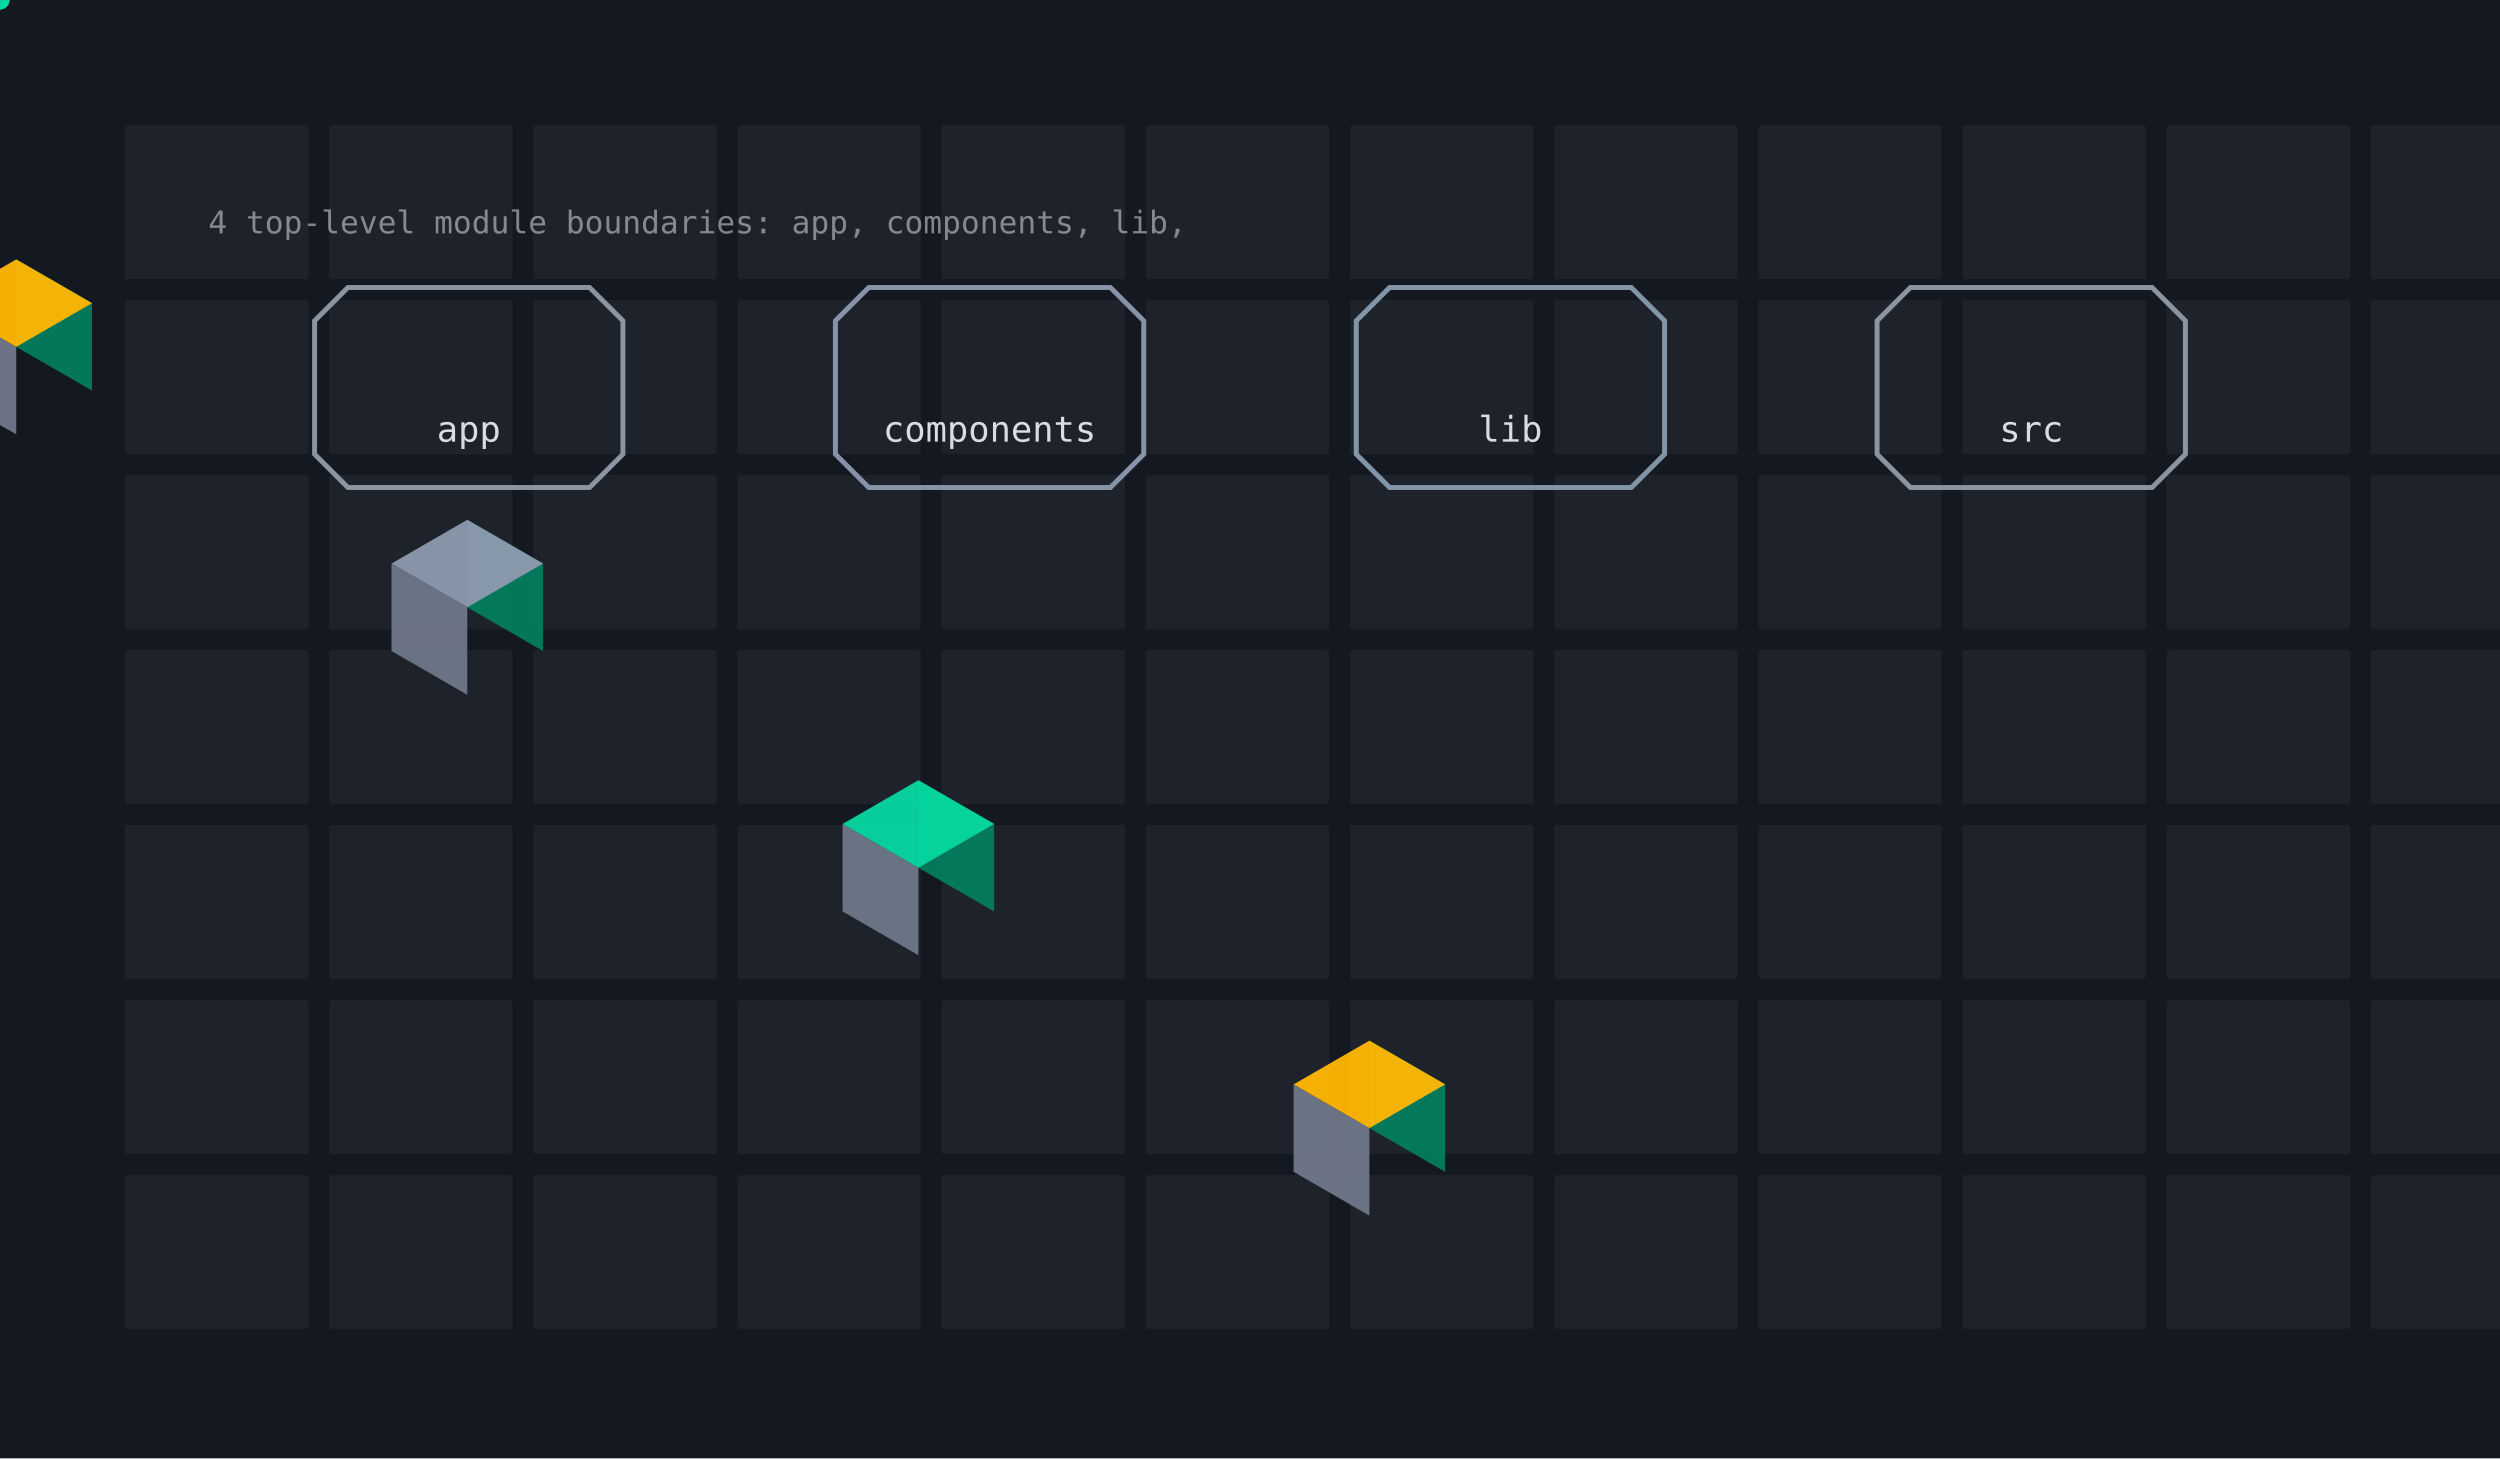
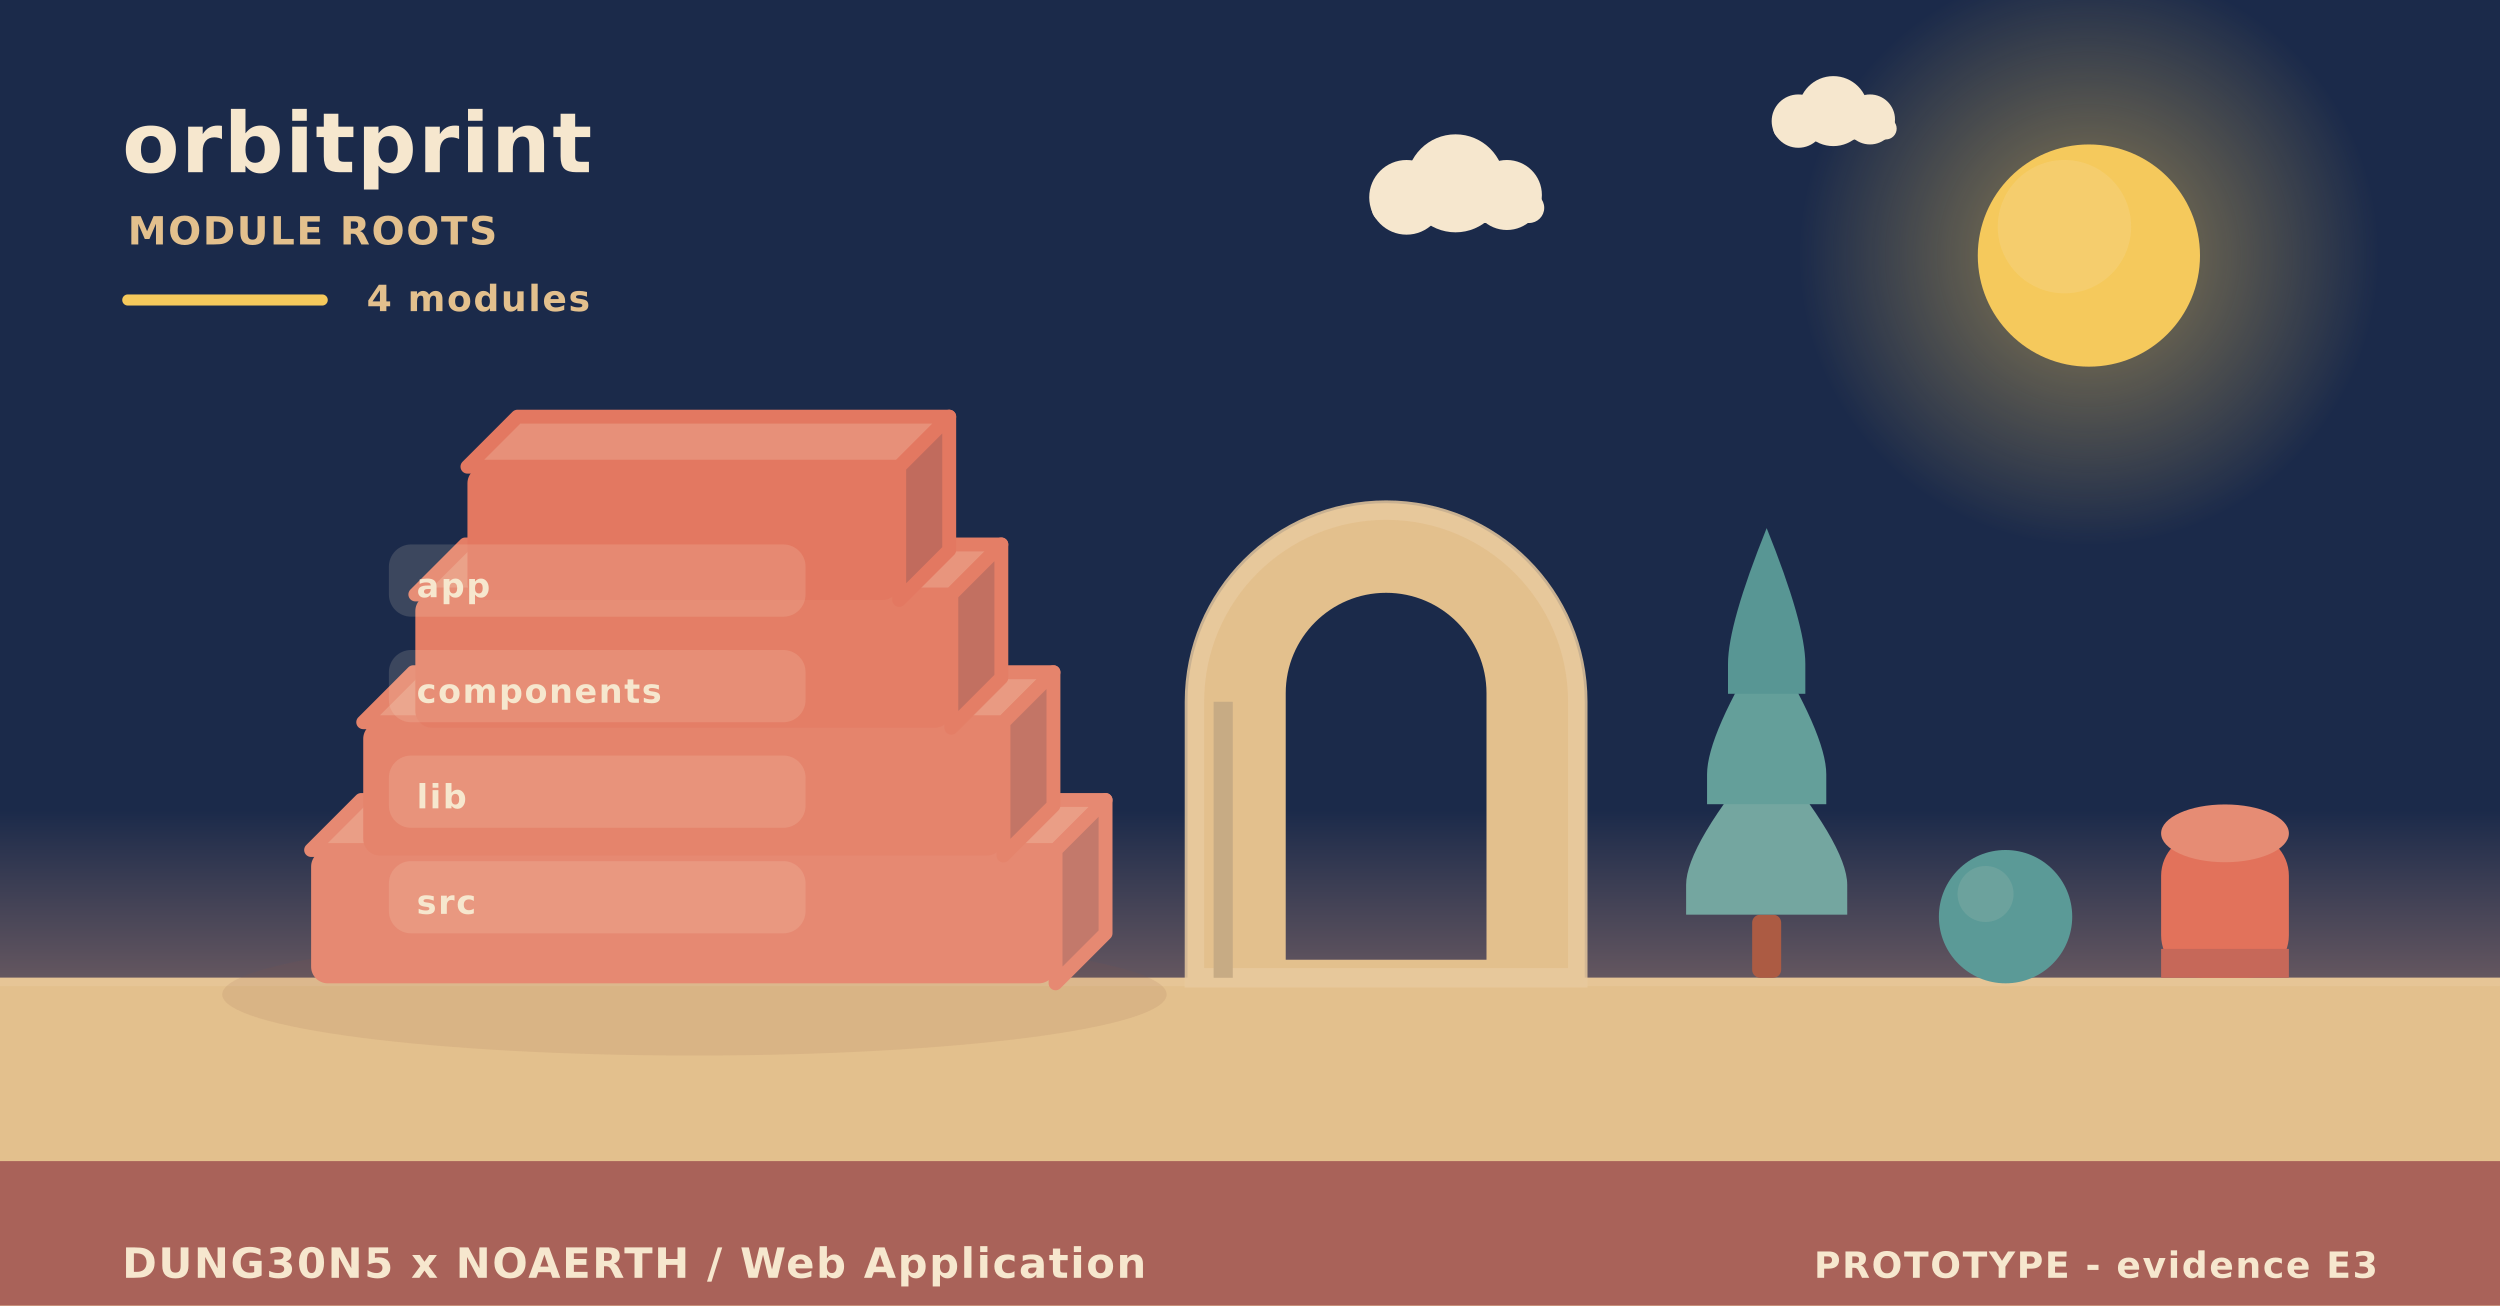
- <svg xmlns="http://www.w3.org/2000/svg" viewBox="0 0 1200 700" width="1200" height="700" role="img" aria-label="orbitprint architecture">
-   <rect width="1200" height="700" fill="#141821" />
-   <defs>
-     <linearGradient id="ga" x1="0" y1="0" x2="1" y2="1">
-       <stop offset="0%" stop-color="#ffb703" />
-       <stop offset="100%" stop-color="#8d99ae" />
-     </linearGradient>
-   </defs>
-   <rect x="60.00" y="60.00" width="88.00" height="74.00" rx="1.20" fill="#eef1f6" opacity="0.05" />
-   <rect x="158.00" y="60.00" width="88.00" height="74.00" rx="1.20" fill="#eef1f6" opacity="0.05" />
-   <rect x="256.00" y="60.00" width="88.00" height="74.00" rx="1.20" fill="#eef1f6" opacity="0.05" />
-   <rect x="354.00" y="60.00" width="88.00" height="74.00" rx="1.20" fill="#eef1f6" opacity="0.05" />
-   <rect x="452.00" y="60.00" width="88.00" height="74.00" rx="1.20" fill="#eef1f6" opacity="0.05" />
-   <rect x="550.00" y="60.00" width="88.00" height="74.00" rx="1.20" fill="#eef1f6" opacity="0.05" />
-   <rect x="648.00" y="60.00" width="88.00" height="74.00" rx="1.20" fill="#eef1f6" opacity="0.05" />
-   <rect x="746.00" y="60.00" width="88.00" height="74.00" rx="1.20" fill="#eef1f6" opacity="0.05" />
-   <rect x="844.00" y="60.00" width="88.00" height="74.00" rx="1.20" fill="#eef1f6" opacity="0.05" />
-   <rect x="942.00" y="60.00" width="88.00" height="74.00" rx="1.20" fill="#eef1f6" opacity="0.05" />
-   <rect x="1040.00" y="60.00" width="88.00" height="74.00" rx="1.20" fill="#eef1f6" opacity="0.05" />
-   <rect x="1138.00" y="60.00" width="88.00" height="74.00" rx="1.20" fill="#eef1f6" opacity="0.05" />
-   <rect x="60.00" y="144.00" width="88.00" height="74.00" rx="1.20" fill="#eef1f6" opacity="0.05" />
-   <rect x="158.00" y="144.00" width="88.00" height="74.00" rx="1.20" fill="#eef1f6" opacity="0.05" />
-   <rect x="256.00" y="144.00" width="88.00" height="74.00" rx="1.20" fill="#eef1f6" opacity="0.05" />
-   <rect x="354.00" y="144.00" width="88.00" height="74.00" rx="1.20" fill="#eef1f6" opacity="0.05" />
-   <rect x="452.00" y="144.00" width="88.00" height="74.00" rx="1.20" fill="#eef1f6" opacity="0.05" />
-   <rect x="550.00" y="144.00" width="88.00" height="74.00" rx="1.20" fill="#eef1f6" opacity="0.05" />
-   <rect x="648.00" y="144.00" width="88.00" height="74.00" rx="1.20" fill="#eef1f6" opacity="0.05" />
-   <rect x="746.00" y="144.00" width="88.00" height="74.00" rx="1.20" fill="#eef1f6" opacity="0.05" />
-   <rect x="844.00" y="144.00" width="88.00" height="74.00" rx="1.20" fill="#eef1f6" opacity="0.05" />
-   <rect x="942.00" y="144.00" width="88.00" height="74.00" rx="1.20" fill="#eef1f6" opacity="0.05" />
-   <rect x="1040.00" y="144.00" width="88.00" height="74.00" rx="1.20" fill="#eef1f6" opacity="0.05" />
-   <rect x="1138.00" y="144.00" width="88.00" height="74.00" rx="1.20" fill="#eef1f6" opacity="0.05" />
-   <rect x="60.00" y="228.00" width="88.00" height="74.00" rx="1.20" fill="#eef1f6" opacity="0.05" />
-   <rect x="158.00" y="228.00" width="88.00" height="74.00" rx="1.20" fill="#eef1f6" opacity="0.05" />
-   <rect x="256.00" y="228.00" width="88.00" height="74.00" rx="1.20" fill="#eef1f6" opacity="0.05" />
-   <rect x="354.00" y="228.00" width="88.00" height="74.00" rx="1.20" fill="#eef1f6" opacity="0.05" />
-   <rect x="452.00" y="228.00" width="88.00" height="74.00" rx="1.20" fill="#eef1f6" opacity="0.05" />
-   <rect x="550.00" y="228.00" width="88.00" height="74.00" rx="1.20" fill="#eef1f6" opacity="0.05" />
-   <rect x="648.00" y="228.00" width="88.00" height="74.00" rx="1.20" fill="#eef1f6" opacity="0.05" />
-   <rect x="746.00" y="228.00" width="88.00" height="74.00" rx="1.20" fill="#eef1f6" opacity="0.05" />
-   <rect x="844.00" y="228.00" width="88.00" height="74.00" rx="1.20" fill="#eef1f6" opacity="0.05" />
-   <rect x="942.00" y="228.00" width="88.00" height="74.00" rx="1.20" fill="#eef1f6" opacity="0.05" />
-   <rect x="1040.00" y="228.00" width="88.00" height="74.00" rx="1.20" fill="#eef1f6" opacity="0.05" />
-   <rect x="1138.00" y="228.00" width="88.00" height="74.00" rx="1.20" fill="#eef1f6" opacity="0.05" />
-   <rect x="60.00" y="312.00" width="88.00" height="74.00" rx="1.20" fill="#eef1f6" opacity="0.05" />
-   <rect x="158.00" y="312.00" width="88.00" height="74.00" rx="1.20" fill="#eef1f6" opacity="0.05" />
-   <rect x="256.00" y="312.00" width="88.00" height="74.00" rx="1.20" fill="#eef1f6" opacity="0.05" />
-   <rect x="354.00" y="312.00" width="88.00" height="74.00" rx="1.20" fill="#eef1f6" opacity="0.05" />
-   <rect x="452.00" y="312.00" width="88.00" height="74.00" rx="1.20" fill="#eef1f6" opacity="0.05" />
-   <rect x="550.00" y="312.00" width="88.00" height="74.00" rx="1.20" fill="#eef1f6" opacity="0.05" />
-   <rect x="648.00" y="312.00" width="88.00" height="74.00" rx="1.20" fill="#eef1f6" opacity="0.05" />
-   <rect x="746.00" y="312.00" width="88.00" height="74.00" rx="1.20" fill="#eef1f6" opacity="0.05" />
-   <rect x="844.00" y="312.00" width="88.00" height="74.00" rx="1.20" fill="#eef1f6" opacity="0.05" />
-   <rect x="942.00" y="312.00" width="88.00" height="74.00" rx="1.20" fill="#eef1f6" opacity="0.05" />
-   <rect x="1040.00" y="312.00" width="88.00" height="74.00" rx="1.20" fill="#eef1f6" opacity="0.05" />
-   <rect x="1138.00" y="312.00" width="88.00" height="74.00" rx="1.20" fill="#eef1f6" opacity="0.05" />
-   <rect x="60.00" y="396.00" width="88.00" height="74.00" rx="1.20" fill="#eef1f6" opacity="0.05" />
-   <rect x="158.00" y="396.00" width="88.00" height="74.00" rx="1.20" fill="#eef1f6" opacity="0.05" />
-   <rect x="256.00" y="396.00" width="88.00" height="74.00" rx="1.20" fill="#eef1f6" opacity="0.05" />
-   <rect x="354.00" y="396.00" width="88.00" height="74.00" rx="1.20" fill="#eef1f6" opacity="0.05" />
-   <rect x="452.00" y="396.00" width="88.00" height="74.00" rx="1.20" fill="#eef1f6" opacity="0.05" />
-   <rect x="550.00" y="396.00" width="88.00" height="74.00" rx="1.20" fill="#eef1f6" opacity="0.05" />
-   <rect x="648.00" y="396.00" width="88.00" height="74.00" rx="1.20" fill="#eef1f6" opacity="0.05" />
-   <rect x="746.00" y="396.00" width="88.00" height="74.00" rx="1.20" fill="#eef1f6" opacity="0.05" />
-   <rect x="844.00" y="396.00" width="88.00" height="74.00" rx="1.20" fill="#eef1f6" opacity="0.05" />
-   <rect x="942.00" y="396.00" width="88.00" height="74.00" rx="1.20" fill="#eef1f6" opacity="0.05" />
-   <rect x="1040.00" y="396.00" width="88.00" height="74.00" rx="1.20" fill="#eef1f6" opacity="0.05" />
-   <rect x="1138.00" y="396.00" width="88.00" height="74.00" rx="1.20" fill="#eef1f6" opacity="0.05" />
-   <rect x="60.00" y="480.00" width="88.00" height="74.00" rx="1.20" fill="#eef1f6" opacity="0.05" />
-   <rect x="158.00" y="480.00" width="88.00" height="74.00" rx="1.20" fill="#eef1f6" opacity="0.05" />
-   <rect x="256.00" y="480.00" width="88.00" height="74.00" rx="1.20" fill="#eef1f6" opacity="0.05" />
-   <rect x="354.00" y="480.00" width="88.00" height="74.00" rx="1.20" fill="#eef1f6" opacity="0.05" />
-   <rect x="452.00" y="480.00" width="88.00" height="74.00" rx="1.20" fill="#eef1f6" opacity="0.05" />
-   <rect x="550.00" y="480.00" width="88.00" height="74.00" rx="1.20" fill="#eef1f6" opacity="0.05" />
-   <rect x="648.00" y="480.00" width="88.00" height="74.00" rx="1.20" fill="#eef1f6" opacity="0.05" />
-   <rect x="746.00" y="480.00" width="88.00" height="74.00" rx="1.20" fill="#eef1f6" opacity="0.05" />
-   <rect x="844.00" y="480.00" width="88.00" height="74.00" rx="1.20" fill="#eef1f6" opacity="0.05" />
-   <rect x="942.00" y="480.00" width="88.00" height="74.00" rx="1.20" fill="#eef1f6" opacity="0.05" />
-   <rect x="1040.00" y="480.00" width="88.00" height="74.00" rx="1.20" fill="#eef1f6" opacity="0.05" />
-   <rect x="1138.00" y="480.00" width="88.00" height="74.00" rx="1.20" fill="#eef1f6" opacity="0.05" />
-   <rect x="60.00" y="564.00" width="88.00" height="74.00" rx="1.20" fill="#eef1f6" opacity="0.05" />
-   <rect x="158.00" y="564.00" width="88.00" height="74.00" rx="1.20" fill="#eef1f6" opacity="0.05" />
-   <rect x="256.00" y="564.00" width="88.00" height="74.00" rx="1.20" fill="#eef1f6" opacity="0.05" />
-   <rect x="354.00" y="564.00" width="88.00" height="74.00" rx="1.20" fill="#eef1f6" opacity="0.05" />
-   <rect x="452.00" y="564.00" width="88.00" height="74.00" rx="1.20" fill="#eef1f6" opacity="0.05" />
-   <rect x="550.00" y="564.00" width="88.00" height="74.00" rx="1.20" fill="#eef1f6" opacity="0.05" />
-   <rect x="648.00" y="564.00" width="88.00" height="74.00" rx="1.20" fill="#eef1f6" opacity="0.05" />
-   <rect x="746.00" y="564.00" width="88.00" height="74.00" rx="1.20" fill="#eef1f6" opacity="0.05" />
-   <rect x="844.00" y="564.00" width="88.00" height="74.00" rx="1.20" fill="#eef1f6" opacity="0.05" />
-   <rect x="942.00" y="564.00" width="88.00" height="74.00" rx="1.20" fill="#eef1f6" opacity="0.05" />
-   <rect x="1040.00" y="564.00" width="88.00" height="74.00" rx="1.20" fill="#eef1f6" opacity="0.05" />
-   <rect x="1138.00" y="564.00" width="88.00" height="74.00" rx="1.20" fill="#eef1f6" opacity="0.05" />
-   <path d="M167.00,138.00 H283.00 L299.00,154.00 V218.00 L283.00,234.00 H167.00 L151.00,218.00 V154.00 Z" fill="none" stroke="rgba(255,183,3,0.550)" stroke-width="1.80" opacity="0.90" />
-   <polygon points="7.79,166.50 44.17,187.50 44.17,145.50 7.79,124.50" fill="#037c5d" opacity="0.95" />
-   <polygon points="-28.58,187.50 7.79,208.50 7.79,166.50 -28.58,145.50" fill="#6e7788" opacity="0.95" />
-   <polygon points="7.79,124.50 44.17,145.50 7.79,166.50 -28.58,145.50" fill="#ffb703" opacity="0.95" />
-   <text x="225" y="212" font-family="ui-monospace,Menlo,monospace" font-size="17" fill="rgba(238,241,246,0.900)" text-anchor="middle">app</text>
+ <svg xmlns="http://www.w3.org/2000/svg" width="900" height="470" viewBox="0 0 900 470" role="img" aria-label="orbitprint - how it is built">
+   <linearGradient id="skya" x1="0" y1="0" x2="0" y2="1">
+     <stop offset="0" stop-color="#1b2a4a" />
+     <stop offset="0.62" stop-color="#1b2a4a" />
+     <stop offset="1" stop-color="#f3ad8a" />
+   </linearGradient>
+   <rect width="900" height="470" fill="url(#skya)" />
+   <radialGradient id="suna">
+     <stop offset="0.35" stop-color="#f5c95c" stop-opacity="0.34" />
+     <stop offset="1" stop-color="#f5c95c" stop-opacity="0" />
+   </radialGradient>
+   <circle cx="752" cy="92" r="104" fill="url(#suna)" />
+   <circle cx="752" cy="92" r="40" fill="#f5c95c" />
+   <circle cx="743.2" cy="81.6" r="24" fill="#f5d27e" opacity="0.5" />
  <g>
-     <path d="M167.00,138.00 H283.00 L299.00,154.00 V218.00 L283.00,234.00 H167.00 L151.00,218.00 V154.00 Z" fill="none" stroke="#8d99ae" stroke-width="2.40" opacity="0.90" />
-     <animate attributeName="opacity" values="0.25;1.0;0.25" dur="20.4s" begin="0.0s" repeatCount="indefinite" />
+     <circle cx="524" cy="66" r="17.64" fill="#f6e7ce" />
+     <circle cx="506.36" cy="71.04" r="13.44" fill="#f6e7ce" />
+     <circle cx="542.48" cy="70.2" r="12.6" fill="#f6e7ce" />
+     <rect x="493.76" y="69.36" width="62.16" height="10.92" rx="5.46" fill="#f6e7ce" />
+     <animateTransform attributeName="transform" type="translate" values="0 0;24 0;0 0" dur="36s" begin="0s" repeatCount="indefinite" />
  </g>
-   <g opacity="0.9">
-     <circle cx="0.00" cy="0.00" r="4.50" fill="#06d6a0" opacity="1.00" />
-     <animateTransform attributeName="transform" type="translate" values="225.00,184.00 475.00,184.00" dur="6.8s" begin="0.0s" repeatCount="indefinite" />
-     <animateTransform attributeName="transform" type="translate" values="475.00,184.00 225.00,184.00" dur="6.8s" begin="3.4s" repeatCount="indefinite" />
+   <g>
+     <circle cx="660" cy="40" r="12.6" fill="#f6e7ce" />
+     <circle cx="647.4" cy="43.6" r="9.6" fill="#f6e7ce" />
+     <circle cx="673.2" cy="43" r="9" fill="#f6e7ce" />
+     <rect x="638.4" y="42.4" width="44.4" height="7.8" rx="3.9" fill="#f6e7ce" />
+     <animateTransform attributeName="transform" type="translate" values="0 0;-18 0;0 0" dur="46s" begin="3s" repeatCount="indefinite" />
  </g>
-   <path d="M417.00,138.00 H533.00 L549.00,154.00 V218.00 L533.00,234.00 H417.00 L401.00,218.00 V154.00 Z" fill="none" stroke="rgba(141,153,174,0.550)" stroke-width="1.80" opacity="0.90" />
-   <polygon points="224.30,291.50 260.67,312.50 260.67,270.50 224.30,249.50" fill="#037c5d" opacity="0.95" />
-   <polygon points="187.93,312.50 224.30,333.50 224.30,291.50 187.93,270.50" fill="#6e7788" opacity="0.95" />
-   <polygon points="224.30,249.50 260.67,270.50 224.30,291.50 187.93,270.50" fill="#8d99ae" opacity="0.95" />
-   <text x="475" y="212" font-family="ui-monospace,Menlo,monospace" font-size="17" fill="rgba(238,241,246,0.900)" text-anchor="middle">components</text>
+   <rect x="0" y="352" width="900" height="118" fill="#e3c08d" />
+   <rect x="0" y="352" width="900" height="3" fill="#e6c596" />
+   <text x="44" y="62" font-family="Verdana,DejaVu Sans,sans-serif" font-size="30" font-weight="700" letter-spacing="0.6" fill="#f6e7ce" text-anchor="start">orbitprint</text>
+   <text x="46" y="88" font-family="Verdana,DejaVu Sans,sans-serif" font-size="14" font-weight="700" letter-spacing="0.6" fill="#e3c08d" text-anchor="start">MODULE ROOTS</text>
+   <rect x="44" y="106" width="74" height="4" rx="2" fill="#f5c95c" />
+   <text x="132" y="112" font-family="Verdana,DejaVu Sans,sans-serif" font-size="13" font-weight="700" letter-spacing="0.6" fill="#e3c08d" text-anchor="start">4 modules</text>
+   <ellipse cx="250" cy="358" rx="170" ry="22" fill="rgba(138,90,68,0.11)" />
+   <path d="M112,306 L380,306 L398,288 L130,288 Z" fill="#ea9e86" stroke="#e68972" stroke-width="5" stroke-linejoin="round" />
+   <path d="M380,306 L398,288 L398,336 L380,354 Z" fill="#c3796b" stroke="#e68972" stroke-width="5" stroke-linejoin="round" />
+   <rect x="112" y="306" width="268" height="48" rx="6" fill="#e68972" />
+   <path d="M130.76,260 L361.24,260 L379.24,242 L148.76,242 Z" fill="#e99a82" stroke="#e5846c" stroke-width="5" stroke-linejoin="round" />
+   <path d="M361.24,260 L379.24,242 L379.24,290 L361.24,308 Z" fill="#c37566" stroke="#e5846c" stroke-width="5" stroke-linejoin="round" />
+   <rect x="130.76" y="260" width="230.48" height="48" rx="6" fill="#e5846c" />
+   <path d="M149.52,214 L342.48,214 L360.48,196 L167.52,196 Z" fill="#e8957d" stroke="#e47e66" stroke-width="5" stroke-linejoin="round" />
+   <path d="M342.48,214 L360.48,196 L360.48,244 L342.48,262 Z" fill="#c27061" stroke="#e47e66" stroke-width="5" stroke-linejoin="round" />
+   <rect x="149.52" y="214" width="192.96" height="48" rx="6" fill="#e47e66" />
+   <path d="M168.28,168 L323.72,168 L341.72,150 L186.28,150 Z" fill="#e79079" stroke="#e37861" stroke-width="5" stroke-linejoin="round" />
+   <path d="M323.72,168 L341.72,150 L341.72,198 L323.72,216 Z" fill="#c16b5d" stroke="#e37861" stroke-width="5" stroke-linejoin="round" />
+   <rect x="168.28" y="168" width="155.44" height="48" rx="6" fill="#e37861" />
+   <rect x="140" y="196" width="150" height="26" rx="8" fill="rgba(246,231,206,0.16)" opacity="0.94" />
  <g>
-     <path d="M417.00,138.00 H533.00 L549.00,154.00 V218.00 L533.00,234.00 H417.00 L401.00,218.00 V154.00 Z" fill="none" stroke="#8d99ae" stroke-width="2.40" opacity="0.90" />
-     <animate attributeName="opacity" values="0.25;1.0;0.25" dur="20.4s" begin="0.45s" repeatCount="indefinite" />
+     <text x="150" y="215" font-family="Verdana,DejaVu Sans,sans-serif" font-size="12" font-weight="700" letter-spacing="0.6" fill="#f6e7ce" text-anchor="start">app</text>
+     <animateTransform attributeName="transform" type="translate" values="0 10;0 0" dur="0.7s" begin="0.3s" fill="freeze" />
  </g>
-   <g opacity="0.9">
-     <circle cx="0.00" cy="0.00" r="4.50" fill="#06d6a0" opacity="1.00" />
-     <animateTransform attributeName="transform" type="translate" values="475.00,184.00 725.00,184.00" dur="6.8s" begin="0.3s" repeatCount="indefinite" />
-     <animateTransform attributeName="transform" type="translate" values="725.00,184.00 475.00,184.00" dur="6.8s" begin="3.7s" repeatCount="indefinite" />
+   <rect x="140" y="234" width="150" height="26" rx="8" fill="rgba(246,231,206,0.16)" opacity="0.94" />
+   <g>
+     <text x="150" y="253" font-family="Verdana,DejaVu Sans,sans-serif" font-size="12" font-weight="700" letter-spacing="0.6" fill="#f6e7ce" text-anchor="start">components</text>
+     <animateTransform attributeName="transform" type="translate" values="0 10;0 0" dur="0.7s" begin="0.5s" fill="freeze" />
  </g>
-   <path d="M667.00,138.00 H783.00 L799.00,154.00 V218.00 L783.00,234.00 H667.00 L651.00,218.00 V154.00 Z" fill="none" stroke="rgba(6,214,160,0.550)" stroke-width="1.80" opacity="0.90" />
-   <polygon points="440.81,416.50 477.18,437.50 477.18,395.50 440.81,374.50" fill="#037c5d" opacity="0.95" />
-   <polygon points="404.43,437.50 440.81,458.50 440.81,416.50 404.43,395.50" fill="#6e7788" opacity="0.95" />
-   <polygon points="440.81,374.50 477.18,395.50 440.81,416.50 404.43,395.50" fill="#06d6a0" opacity="0.95" />
-   <text x="725" y="212" font-family="ui-monospace,Menlo,monospace" font-size="17" fill="rgba(238,241,246,0.900)" text-anchor="middle">lib</text>
+   <rect x="140" y="272" width="150" height="26" rx="8" fill="rgba(246,231,206,0.16)" opacity="0.94" />
  <g>
-     <path d="M667.00,138.00 H783.00 L799.00,154.00 V218.00 L783.00,234.00 H667.00 L651.00,218.00 V154.00 Z" fill="none" stroke="#8d99ae" stroke-width="2.40" opacity="0.90" />
-     <animate attributeName="opacity" values="0.25;1.0;0.25" dur="20.4s" begin="0.9s" repeatCount="indefinite" />
+     <text x="150" y="291" font-family="Verdana,DejaVu Sans,sans-serif" font-size="12" font-weight="700" letter-spacing="0.6" fill="#f6e7ce" text-anchor="start">lib</text>
+     <animateTransform attributeName="transform" type="translate" values="0 10;0 0" dur="0.7s" begin="0.7s" fill="freeze" />
  </g>
-   <g opacity="0.9">
-     <circle cx="0.00" cy="0.00" r="4.50" fill="#06d6a0" opacity="1.00" />
-     <animateTransform attributeName="transform" type="translate" values="725.00,184.00 975.00,184.00" dur="6.8s" begin="0.6s" repeatCount="indefinite" />
-     <animateTransform attributeName="transform" type="translate" values="975.00,184.00 725.00,184.00" dur="6.8s" begin="4.0s" repeatCount="indefinite" />
+   <rect x="140" y="310" width="150" height="26" rx="8" fill="rgba(246,231,206,0.16)" opacity="0.94" />
+   <g>
+     <text x="150" y="329" font-family="Verdana,DejaVu Sans,sans-serif" font-size="12" font-weight="700" letter-spacing="0.6" fill="#f6e7ce" text-anchor="start">src</text>
+     <animateTransform attributeName="transform" type="translate" values="0 10;0 0" dur="0.7s" begin="0.9s" fill="freeze" />
  </g>
-   <path d="M917.00,138.00 H1033.00 L1049.00,154.00 V218.00 L1033.00,234.00 H917.00 L901.00,218.00 V154.00 Z" fill="none" stroke="rgba(255,183,3,0.550)" stroke-width="1.80" opacity="0.90" />
-   <polygon points="657.31,541.50 693.69,562.50 693.69,520.50 657.31,499.50" fill="#037c5d" opacity="0.95" />
-   <polygon points="620.94,562.50 657.31,583.50 657.31,541.50 620.94,520.50" fill="#6e7788" opacity="0.95" />
-   <polygon points="657.31,499.50 693.69,520.50 657.31,541.50 620.94,520.50" fill="#ffb703" opacity="0.95" />
-   <text x="975" y="212" font-family="ui-monospace,Menlo,monospace" font-size="17" fill="rgba(238,241,246,0.900)" text-anchor="middle">src</text>
-   <g>
-     <path d="M917.00,138.00 H1033.00 L1049.00,154.00 V218.00 L1033.00,234.00 H917.00 L901.00,218.00 V154.00 Z" fill="none" stroke="#8d99ae" stroke-width="2.40" opacity="0.90" />
-     <animate attributeName="opacity" values="0.25;1.0;0.25" dur="20.4s" begin="1.35s" repeatCount="indefinite" />
-   </g>
-   <g opacity="0.9">
-     <circle cx="0.00" cy="0.00" r="4.50" fill="#06d6a0" opacity="1.00" />
-     <animateTransform attributeName="transform" type="translate" values="975.00,184.00 975.00,184.00" dur="6.8s" begin="0.9s" repeatCount="indefinite" />
-     <animateTransform attributeName="transform" type="translate" values="975.00,184.00 975.00,184.00" dur="6.8s" begin="4.3s" repeatCount="indefinite" />
-   </g>
-   <text x="100" y="112" font-family="ui-monospace,Menlo,monospace" font-size="15" fill="rgba(238,241,246,0.500)">4 top-level module boundaries: app, components, lib,</text>
+   <path d="M430,352 L430,252.64 A69,69 0 0 1 568,252.64 L568,352 Z M460.36,348 L460.36,249.55 A38.64,38.64 0 0 1 537.64,249.55 L537.64,348 Z" fill="#e3c08d" fill-rule="evenodd" stroke="#e3c08d" stroke-width="5" stroke-linejoin="round" />
+   <path d="M430,352 L430,252.64 A69,69 0 0 1 568,252.64 L568,352 Z" fill="none" stroke="#e8c99d" stroke-width="7" stroke-linecap="round" opacity="0.85" />
+   <rect x="436.9" y="252.64" width="6.9" height="99.36" fill="#c7ab84" />
+   <rect x="630.78" y="329.28" width="10.44" height="22.72" rx="2.9" fill="#ac5b43" />
+   <path d="M636,269.64 Q607,304.23 607,318.54 Q607,329.28 607,329.28 L665,329.28 Q665,329.28 665,318.54 Q665,304.23 636,269.64 Z" fill="#74a6a0" />
+   <path d="M636,229.88 Q614.54,264.47 614.54,278.78 Q614.54,289.52 614.54,289.52 L657.46,289.52 Q657.46,289.52 657.46,278.78 Q657.46,264.47 636,229.88 Z" fill="#649f9a" />
+   <path d="M636,190.12 Q622.08,224.71 622.08,239.02 Q622.08,249.76 622.08,249.76 L649.92,249.76 Q649.92,249.76 649.92,239.02 Q649.92,224.71 636,190.12 Z" fill="#589694" />
+   <circle cx="722" cy="330" r="24" fill="#5b9a97" />
+   <circle cx="714.8" cy="321.84" r="10.08" fill="#7aa9a2" opacity="0.55" />
+   <rect x="778" y="300" width="46" height="52" rx="15.33" fill="#e2725b" />
+   <ellipse cx="801" cy="300" rx="23" ry="10.4" fill="#e68c74" />
+   <rect x="778" y="341.6" width="46" height="10.4" fill="#c66859" />
+   <rect x="0" y="418" width="900" height="52" rx="0" fill="#a65c56" opacity="0.94" />
+   <text x="44" y="460" font-family="Verdana,DejaVu Sans,sans-serif" font-size="15" font-weight="700" letter-spacing="0.6" fill="#f6e7ce" text-anchor="start">DUNG30N5 x NOAERTH  /  Web Application</text>
+   <text x="856" y="460" font-family="Verdana,DejaVu Sans,sans-serif" font-size="13" font-weight="700" letter-spacing="0.6" fill="#f6e7ce" text-anchor="end">PROTOTYPE  -  evidence E3</text>
</svg>
